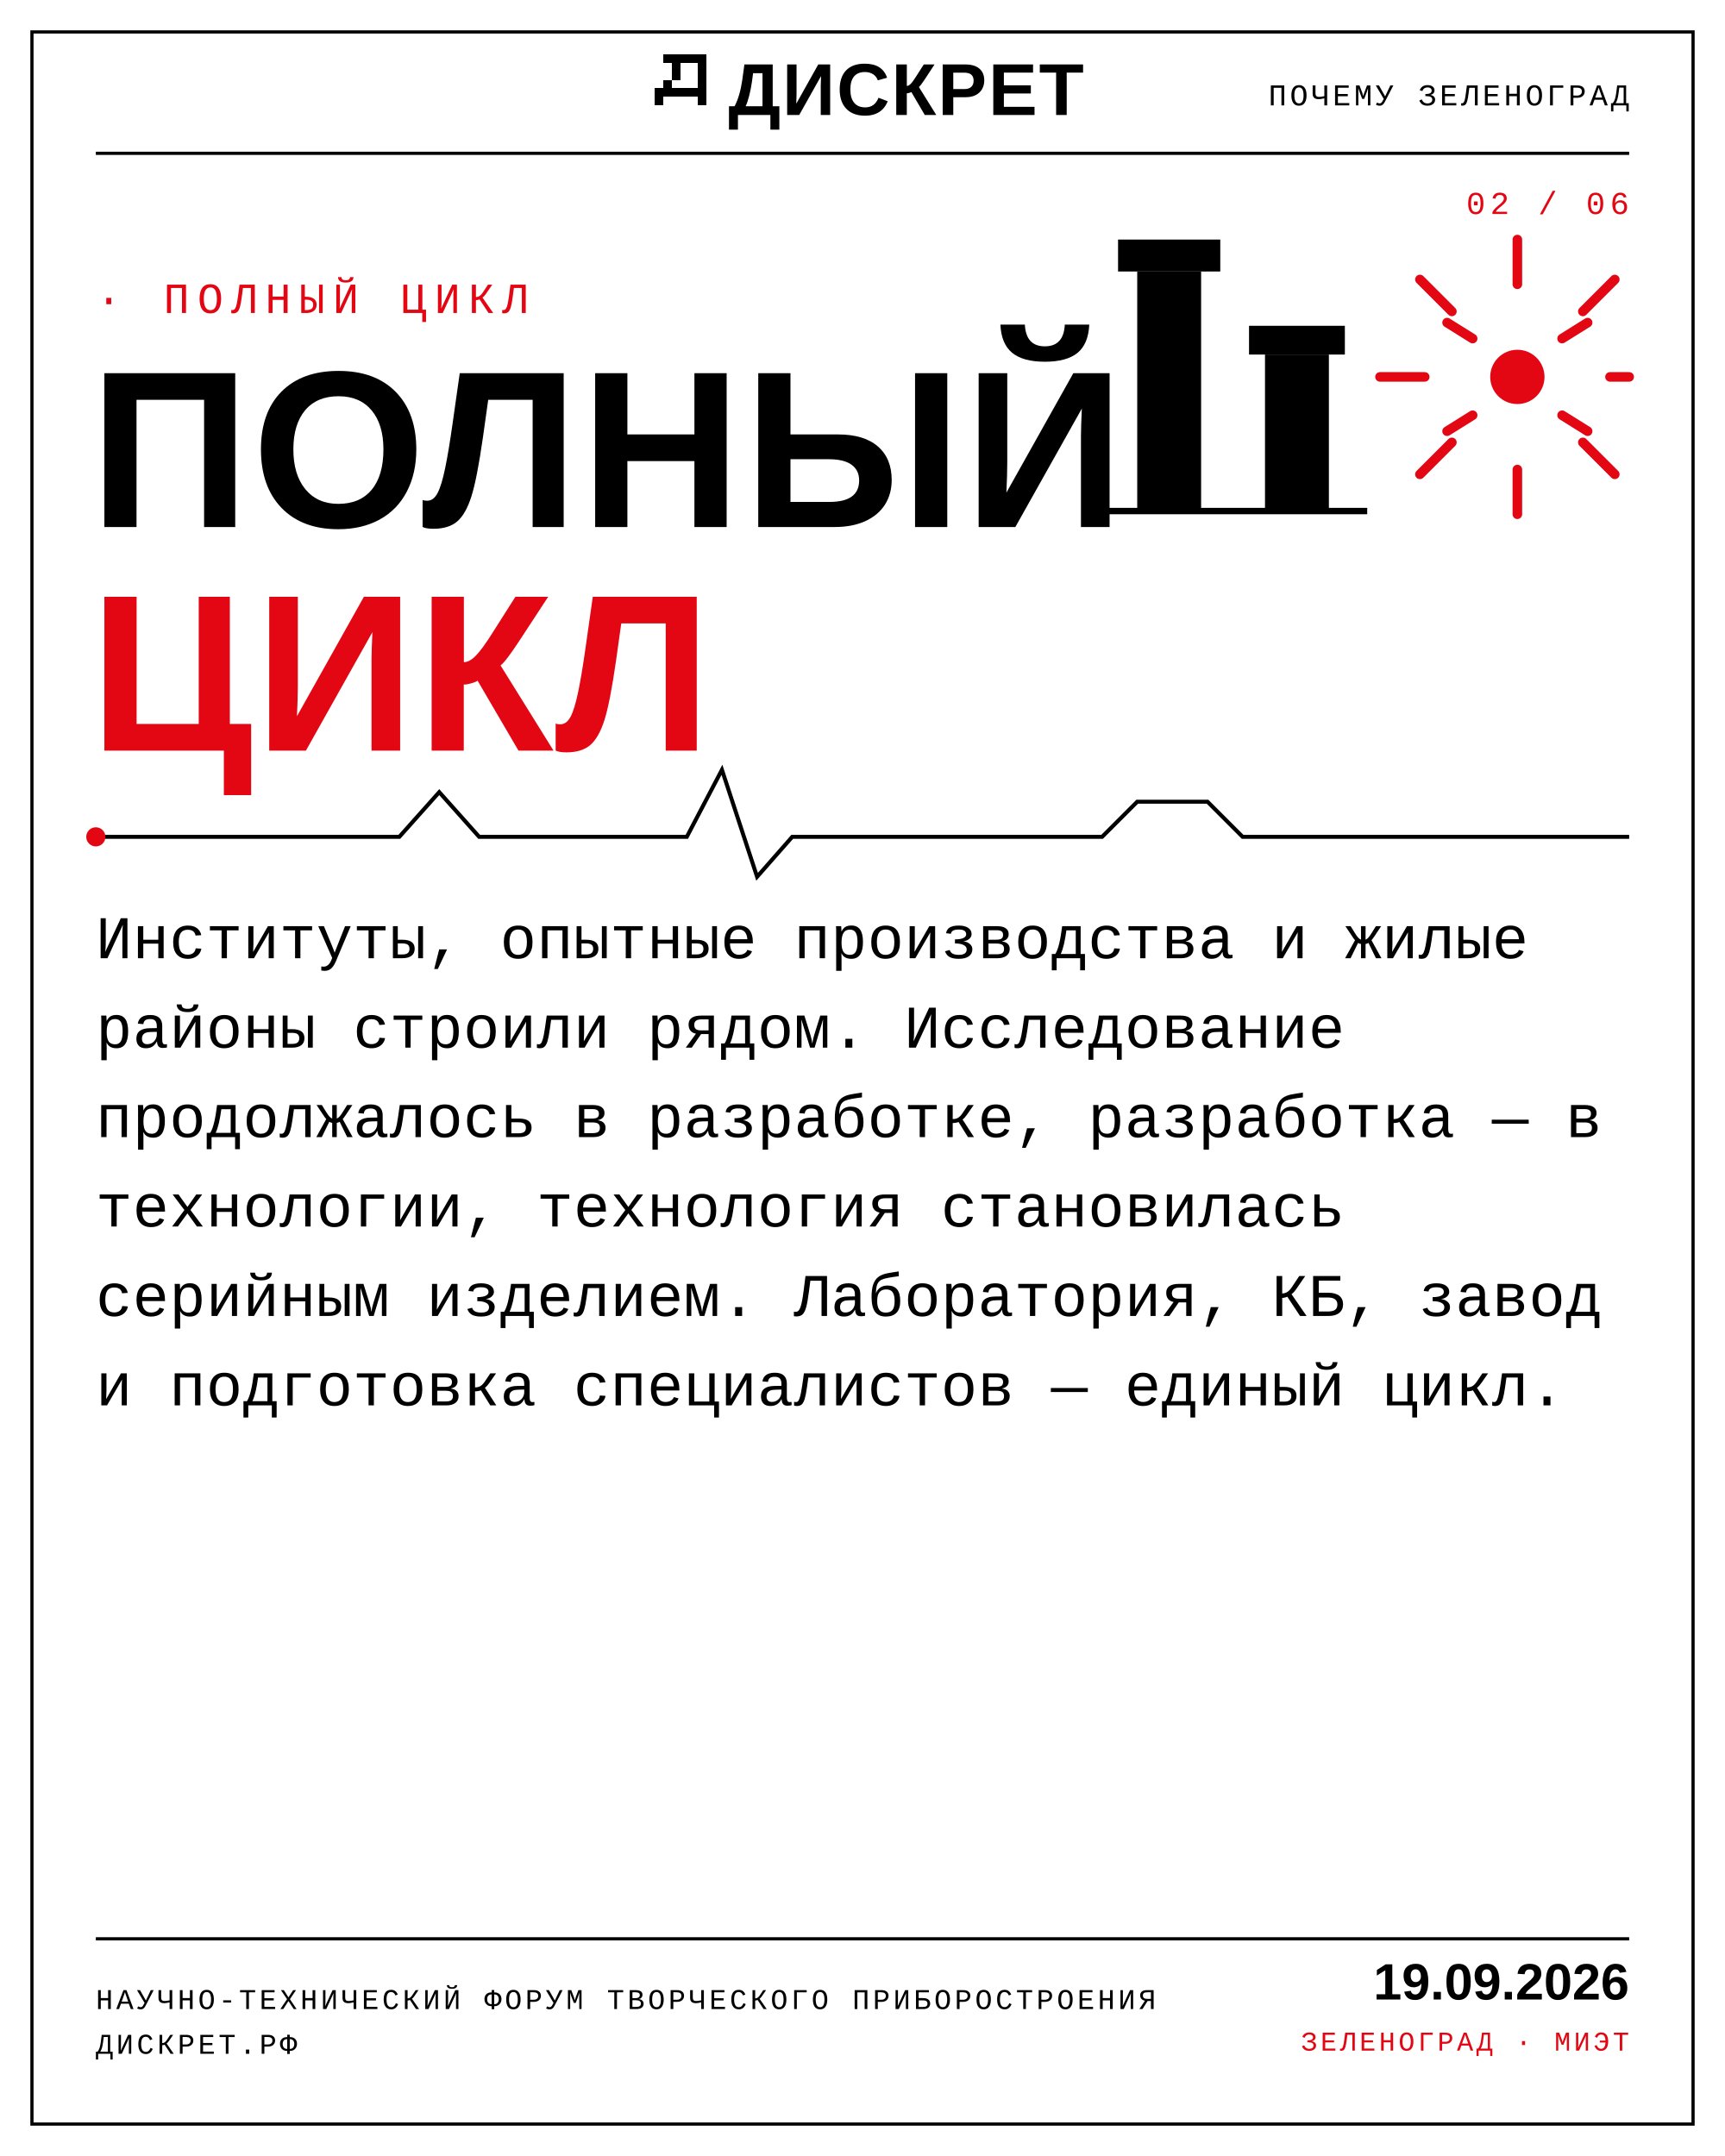
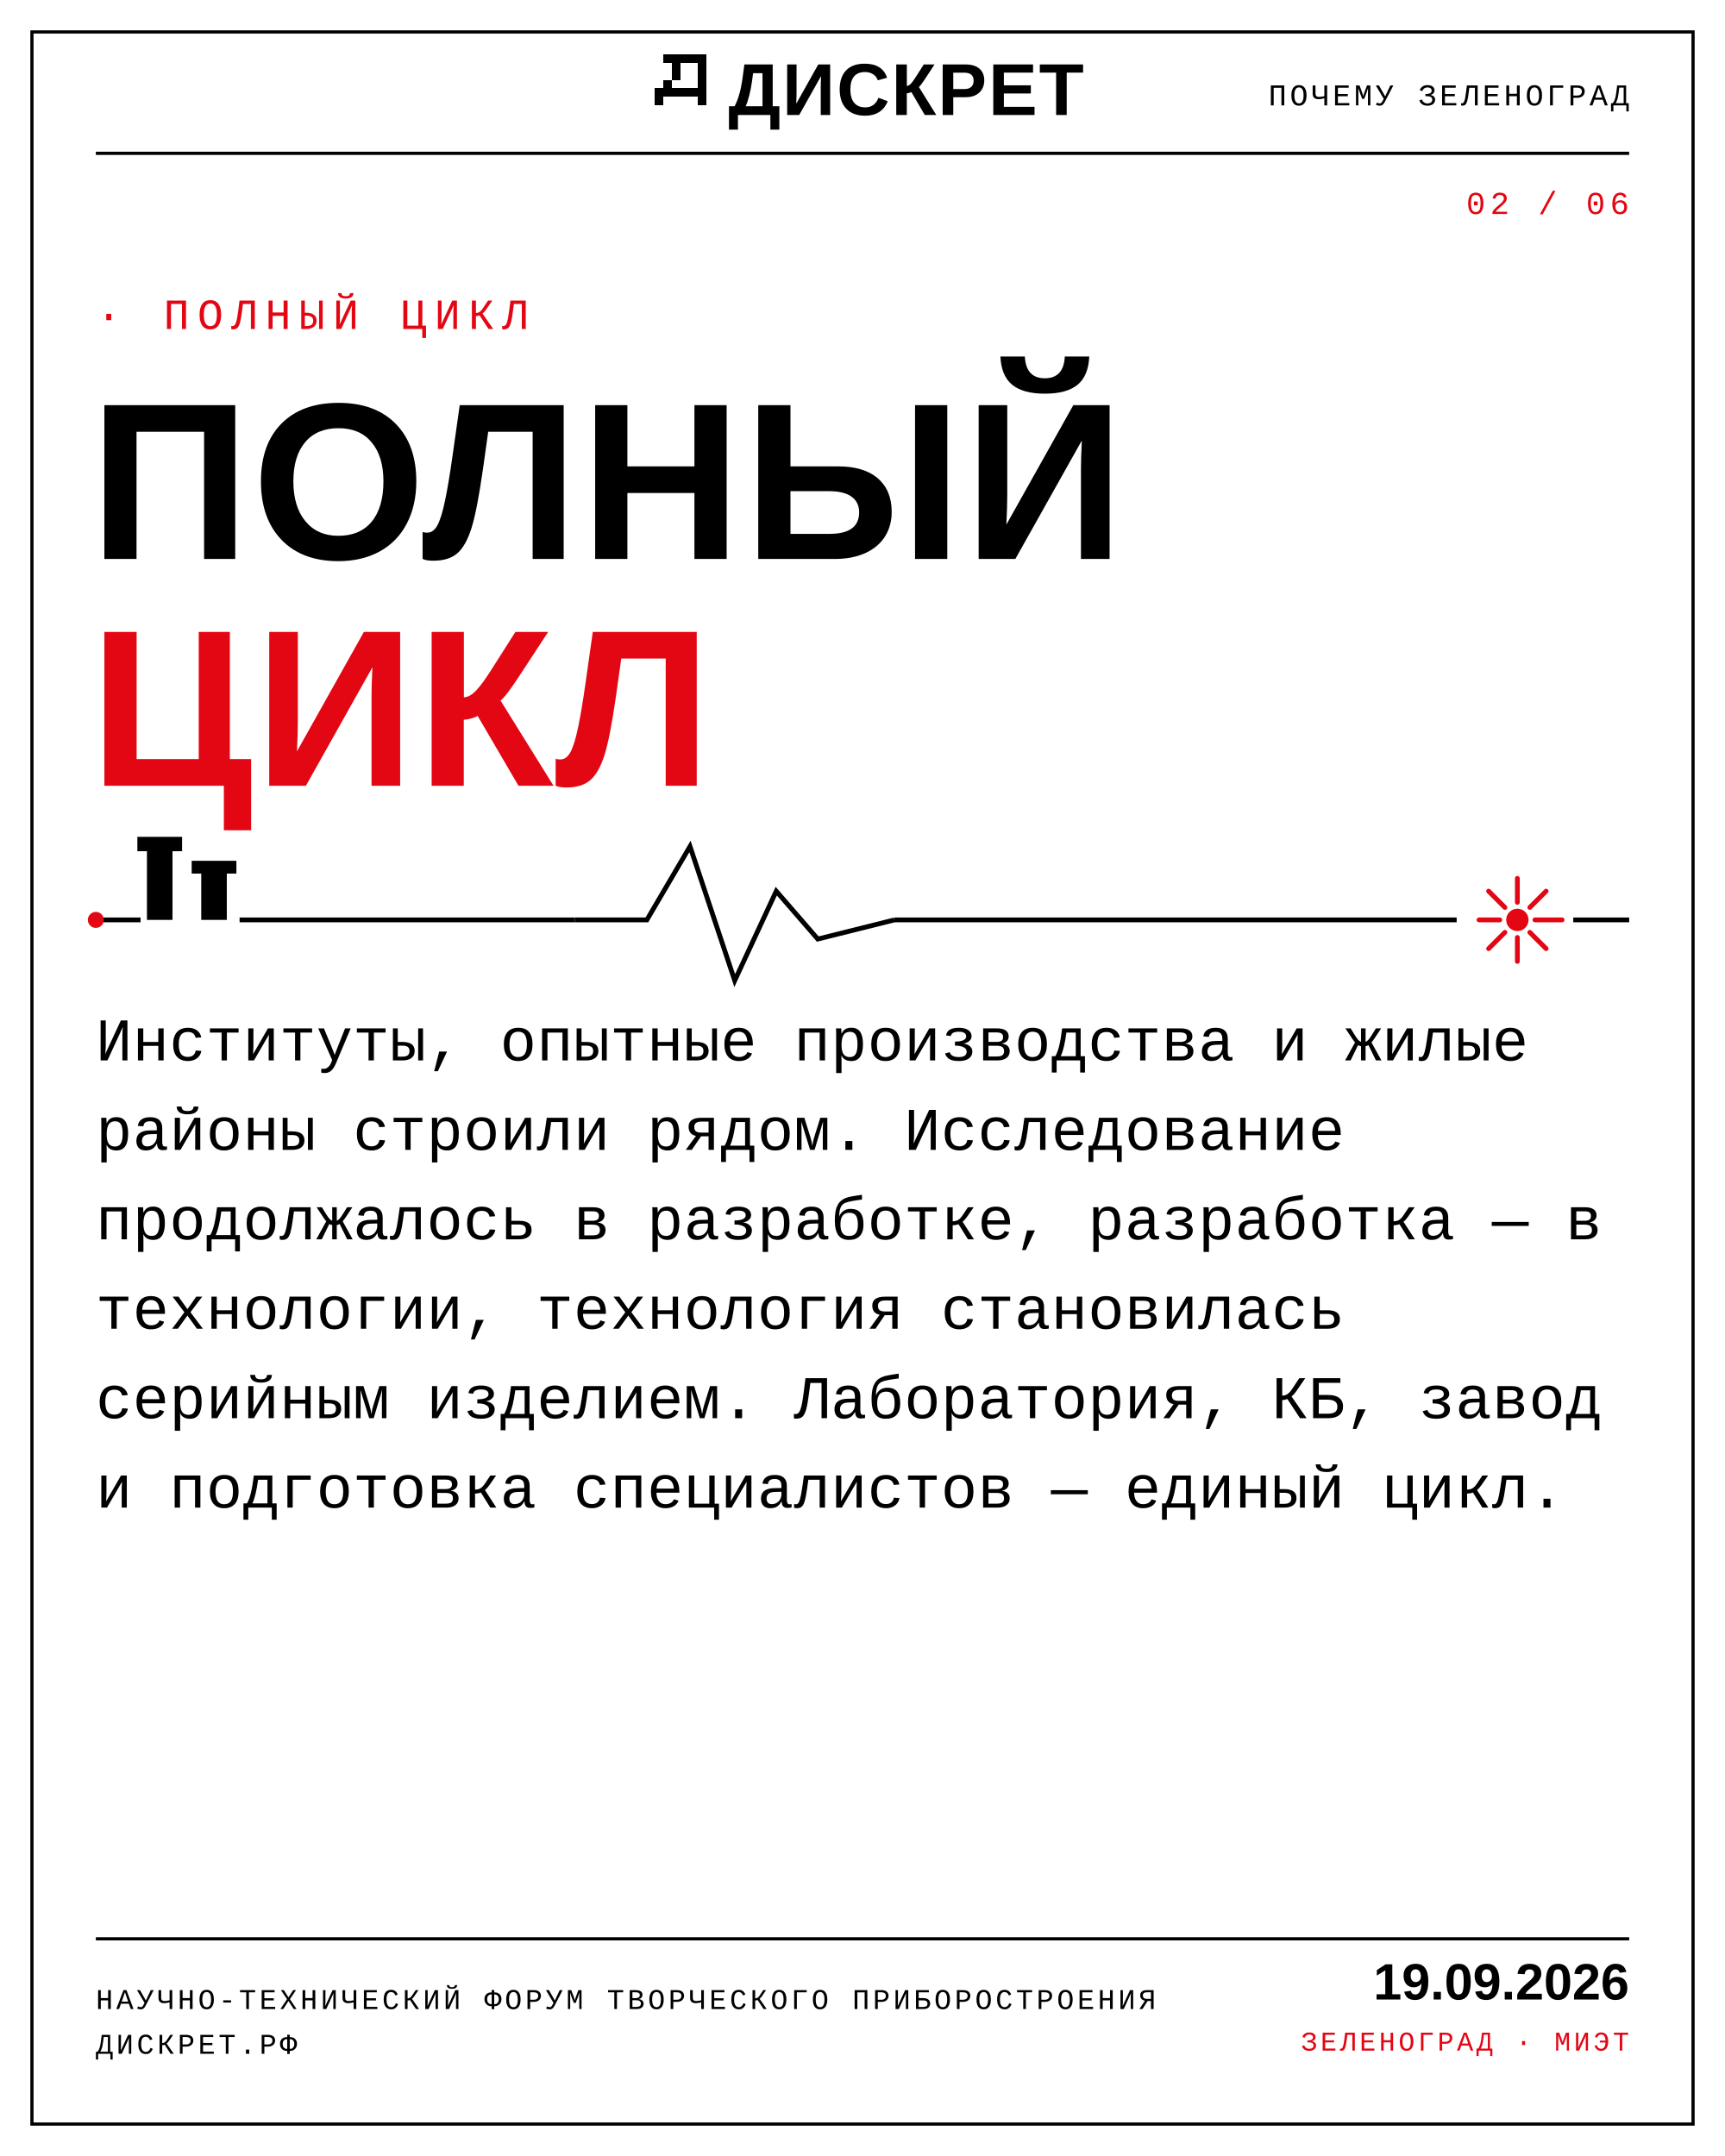
<svg xmlns="http://www.w3.org/2000/svg" width="1080" height="1350" viewBox="0 0 1080 1350" fill="none" font-family="'Arial Narrow','Helvetica Neue',Arial,sans-serif">
  <defs>
    <g id="logoD" shape-rendering="crispEdges" transform="scale(0.66667)">
      <rect x="10" y="0" width="2" height="12" />
      <rect x="2" y="0" width="8" height="2" />
      <rect x="4" y="2" width="2" height="4" />
      <rect x="2" y="6" width="2" height="2" />
      <rect x="0" y="8" width="12" height="2" />
      <rect x="0" y="10" width="2" height="2" />
    </g>
  </defs>
  <rect width="1080" height="1350" fill="#FFFFFF" />
  <rect x="20" y="20" width="1040" height="1310" fill="none" stroke="#000" stroke-width="2" />
  <use href="#logoD" fill="#000" transform="translate(410,34) scale(4.0)" />
  <text x="456" y="72" font-weight="800" font-size="46" letter-spacing="1" fill="#000">ДИСКРЕТ</text>
  <text x="1020" y="66" text-anchor="end" font-family="'Courier New',monospace" font-size="19" letter-spacing="2" fill="#000">ПОЧЕМУ ЗЕЛЕНОГРАД</text>
  <line x1="60" y1="96" x2="1020" y2="96" stroke="#000" stroke-width="2" />
  <text x="1020" y="134" text-anchor="end" font-family="'Courier New',monospace" font-size="20" letter-spacing="3" fill="#E30613">02 / 06</text>
-   <text x="60" y="196" font-family="'Courier New',monospace" font-size="27" letter-spacing="5" fill="#E30613">· ПОЛНЫЙ ЦИКЛ</text>
+   <text x="60" y="206" font-family="'Courier New',monospace" font-size="27" letter-spacing="5" fill="#E30613">· ПОЛНЫЙ ЦИКЛ</text>
+   <text x="56" y="350" font-weight="800" font-size="140" letter-spacing="1" fill="#000">ПОЛНЫЙ</text>
+   <text x="56" y="492" font-weight="800" font-size="140" letter-spacing="1" fill="#E30613">ЦИКЛ</text>
+   <g stroke="#000" stroke-width="3" fill="none">
+     <line x1="60" y1="576" x2="88" y2="576" />
+     <line x1="150" y1="576" x2="360" y2="576" />
+     <polyline points="360,576 405,576 432,530 460,614 486,558 512,588 560,576" />
+     <line x1="560" y1="576" x2="912" y2="576" />
+   </g>
  <g fill="#000">
-     <rect x="700" y="150" width="64" height="20" />
-     <rect x="712" y="170" width="40" height="150" />
-     <rect x="782" y="204" width="60" height="18" />
-     <rect x="792" y="222" width="40" height="98" />
+     <rect x="92" y="532" width="16" height="44" />
+     <rect x="86" y="524" width="28" height="9" />
+     <rect x="126" y="546" width="16" height="30" />
+     <rect x="120" y="539" width="28" height="8" />
  </g>
-   <line x1="686" y1="320" x2="856" y2="320" stroke="#000" stroke-width="4" />
-   <g stroke="#E30613" stroke-width="6" stroke-linecap="round">
-     <line x1="950" y1="178" x2="950" y2="150" />
-     <line x1="950" y1="294" x2="950" y2="322" />
-     <line x1="892" y1="236" x2="864" y2="236" />
-     <line x1="1008" y1="236" x2="1020" y2="236" />
-     <line x1="909" y1="195" x2="889" y2="175" />
-     <line x1="991" y1="195" x2="1011" y2="175" />
-     <line x1="909" y1="277" x2="889" y2="297" />
-     <line x1="991" y1="277" x2="1011" y2="297" />
-     <line x1="922" y1="212" x2="906" y2="202" />
-     <line x1="978" y1="212" x2="994" y2="202" />
-     <line x1="922" y1="260" x2="906" y2="270" />
-     <line x1="978" y1="260" x2="994" y2="270" />
+   <g stroke="#E30613" stroke-width="3" stroke-linecap="round">
+     <line x1="961" y1="576" x2="978" y2="576" />
+     <line x1="939" y1="576" x2="926" y2="576" />
+     <line x1="950" y1="565" x2="950" y2="550" />
+     <line x1="950" y1="587" x2="950" y2="602" />
+     <line x1="957.8" y1="568.2" x2="968" y2="558" />
+     <line x1="942.2" y1="583.8" x2="932" y2="594" />
+     <line x1="957.8" y1="583.8" x2="968" y2="594" />
+     <line x1="942.2" y1="568.2" x2="932" y2="558" />
  </g>
-   <circle cx="950" cy="236" r="17" fill="#E30613" />
-   <text x="56" y="330" font-weight="800" font-size="140" letter-spacing="1" fill="#000">ПОЛНЫЙ</text>
-   <text x="56" y="470" font-weight="800" font-size="140" letter-spacing="1" fill="#E30613">ЦИКЛ</text>
-   <polyline points="60,524 250,524 275,496 300,524 430,524 452,482 474,549 496,524 690,524 712,502 756,502 778,524 1020,524" fill="none" stroke="#000" stroke-width="2.5" />
-   <circle cx="60" cy="524" r="6" fill="#E30613" />
-   <text x="60" y="600" font-family="'Courier New',monospace" font-size="38" letter-spacing="0.2" fill="#000">Институты, опытные производства и жилые</text>
-   <text x="60" y="656" font-family="'Courier New',monospace" font-size="38" letter-spacing="0.2" fill="#000">районы строили рядом. Исследование</text>
-   <text x="60" y="712" font-family="'Courier New',monospace" font-size="38" letter-spacing="0.2" fill="#000">продолжалось в разработке, разработка — в</text>
-   <text x="60" y="768" font-family="'Courier New',monospace" font-size="38" letter-spacing="0.2" fill="#000">технологии, технология становилась</text>
-   <text x="60" y="824" font-family="'Courier New',monospace" font-size="38" letter-spacing="0.2" fill="#000">серийным изделием. Лаборатория, КБ, завод</text>
-   <text x="60" y="880" font-family="'Courier New',monospace" font-size="38" letter-spacing="0.2" fill="#000">и подготовка специалистов — единый цикл.</text>
+   <circle cx="950" cy="576" r="7" fill="#E30613" />
+   <circle cx="60" cy="576" r="5" fill="#E30613" />
+   <line x1="985" y1="576" x2="1020" y2="576" stroke="#000" stroke-width="3" />
+   <text x="60" y="664" font-family="'Courier New',monospace" font-size="38" letter-spacing="0.2" fill="#000">Институты, опытные производства и жилые</text>
+   <text x="60" y="720" font-family="'Courier New',monospace" font-size="38" letter-spacing="0.2" fill="#000">районы строили рядом. Исследование</text>
+   <text x="60" y="776" font-family="'Courier New',monospace" font-size="38" letter-spacing="0.2" fill="#000">продолжалось в разработке, разработка — в</text>
+   <text x="60" y="832" font-family="'Courier New',monospace" font-size="38" letter-spacing="0.2" fill="#000">технологии, технология становилась</text>
+   <text x="60" y="888" font-family="'Courier New',monospace" font-size="38" letter-spacing="0.2" fill="#000">серийным изделием. Лаборатория, КБ, завод</text>
+   <text x="60" y="944" font-family="'Courier New',monospace" font-size="38" letter-spacing="0.2" fill="#000">и подготовка специалистов — единый цикл.</text>
  <line x1="60" y1="1214" x2="1020" y2="1214" stroke="#000" stroke-width="2" />
  <text x="60" y="1258" font-family="'Courier New',monospace" font-size="18" letter-spacing="2" fill="#000">НАУЧНО-ТЕХНИЧЕСКИЙ ФОРУМ ТВОРЧЕСКОГО ПРИБОРОСТРОЕНИЯ</text>
  <text x="60" y="1286" font-family="'Courier New',monospace" font-size="18" letter-spacing="2" fill="#000">ДИСКРЕТ.РФ</text>
  <text x="1020" y="1252" text-anchor="end" font-weight="800" font-size="32" fill="#000">19.09.2026</text>
  <text x="1020" y="1284" text-anchor="end" font-family="'Courier New',monospace" font-size="17" letter-spacing="2" fill="#E30613">ЗЕЛЕНОГРАД · МИЭТ</text>
</svg>
